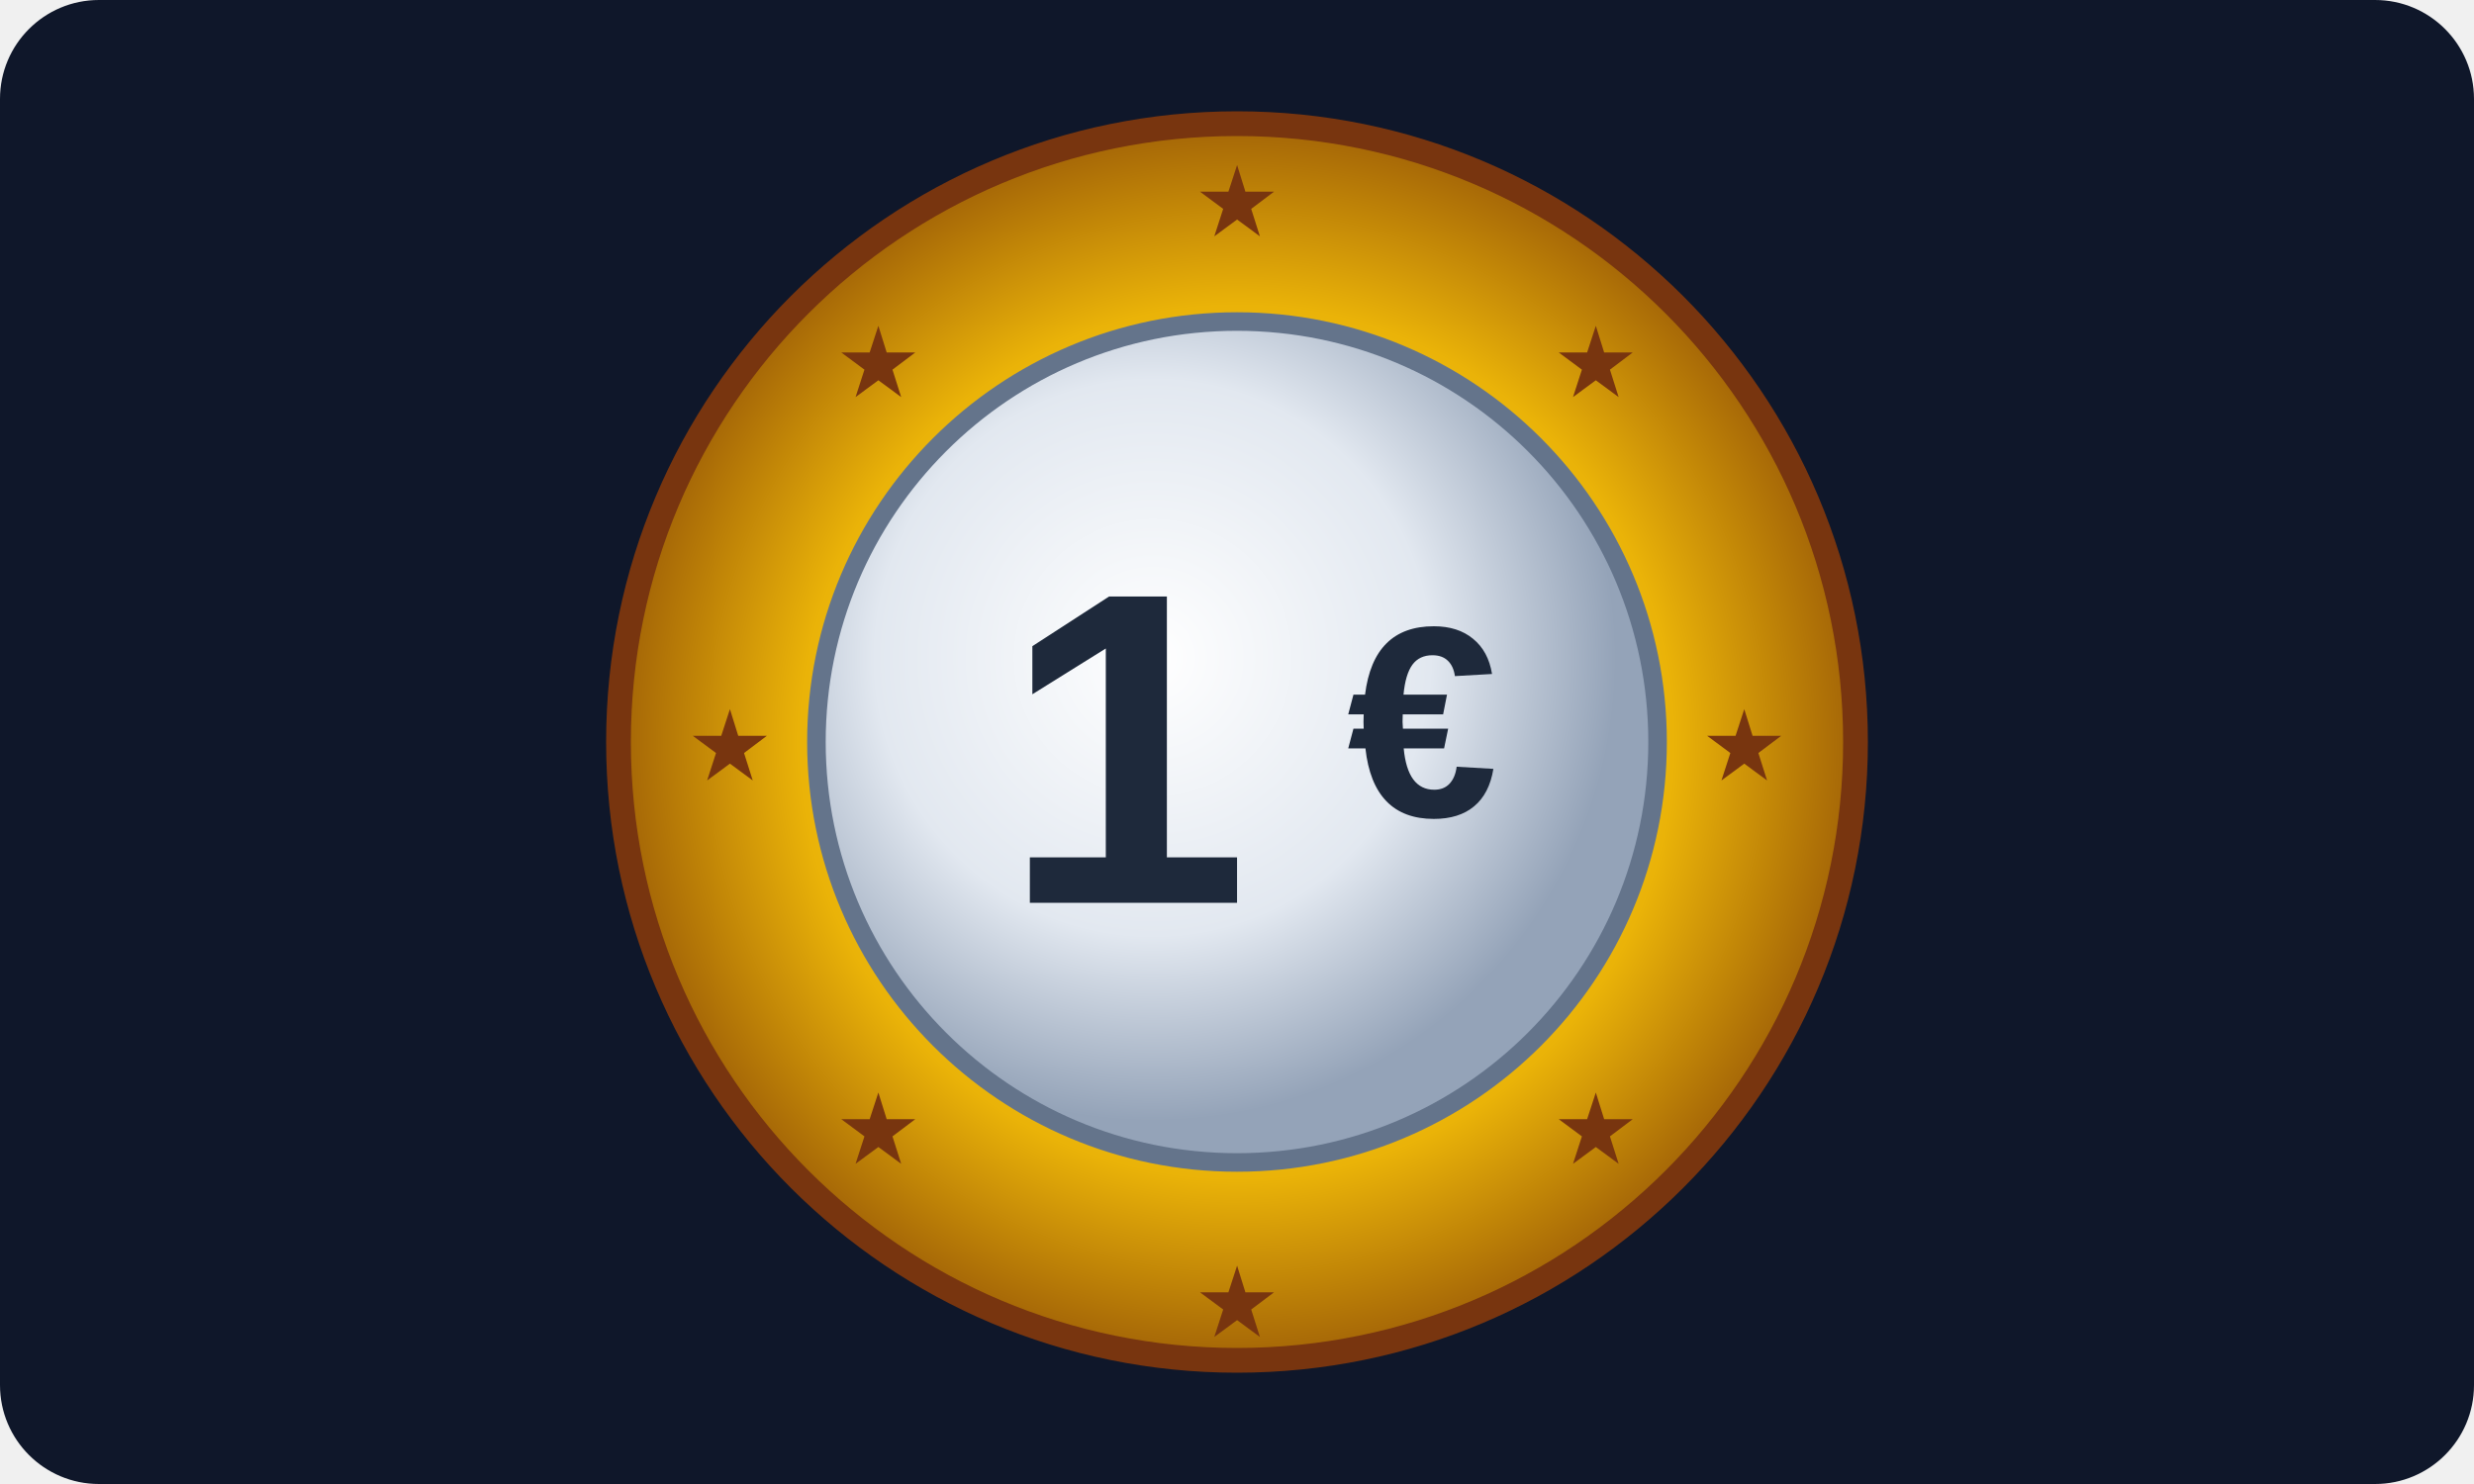
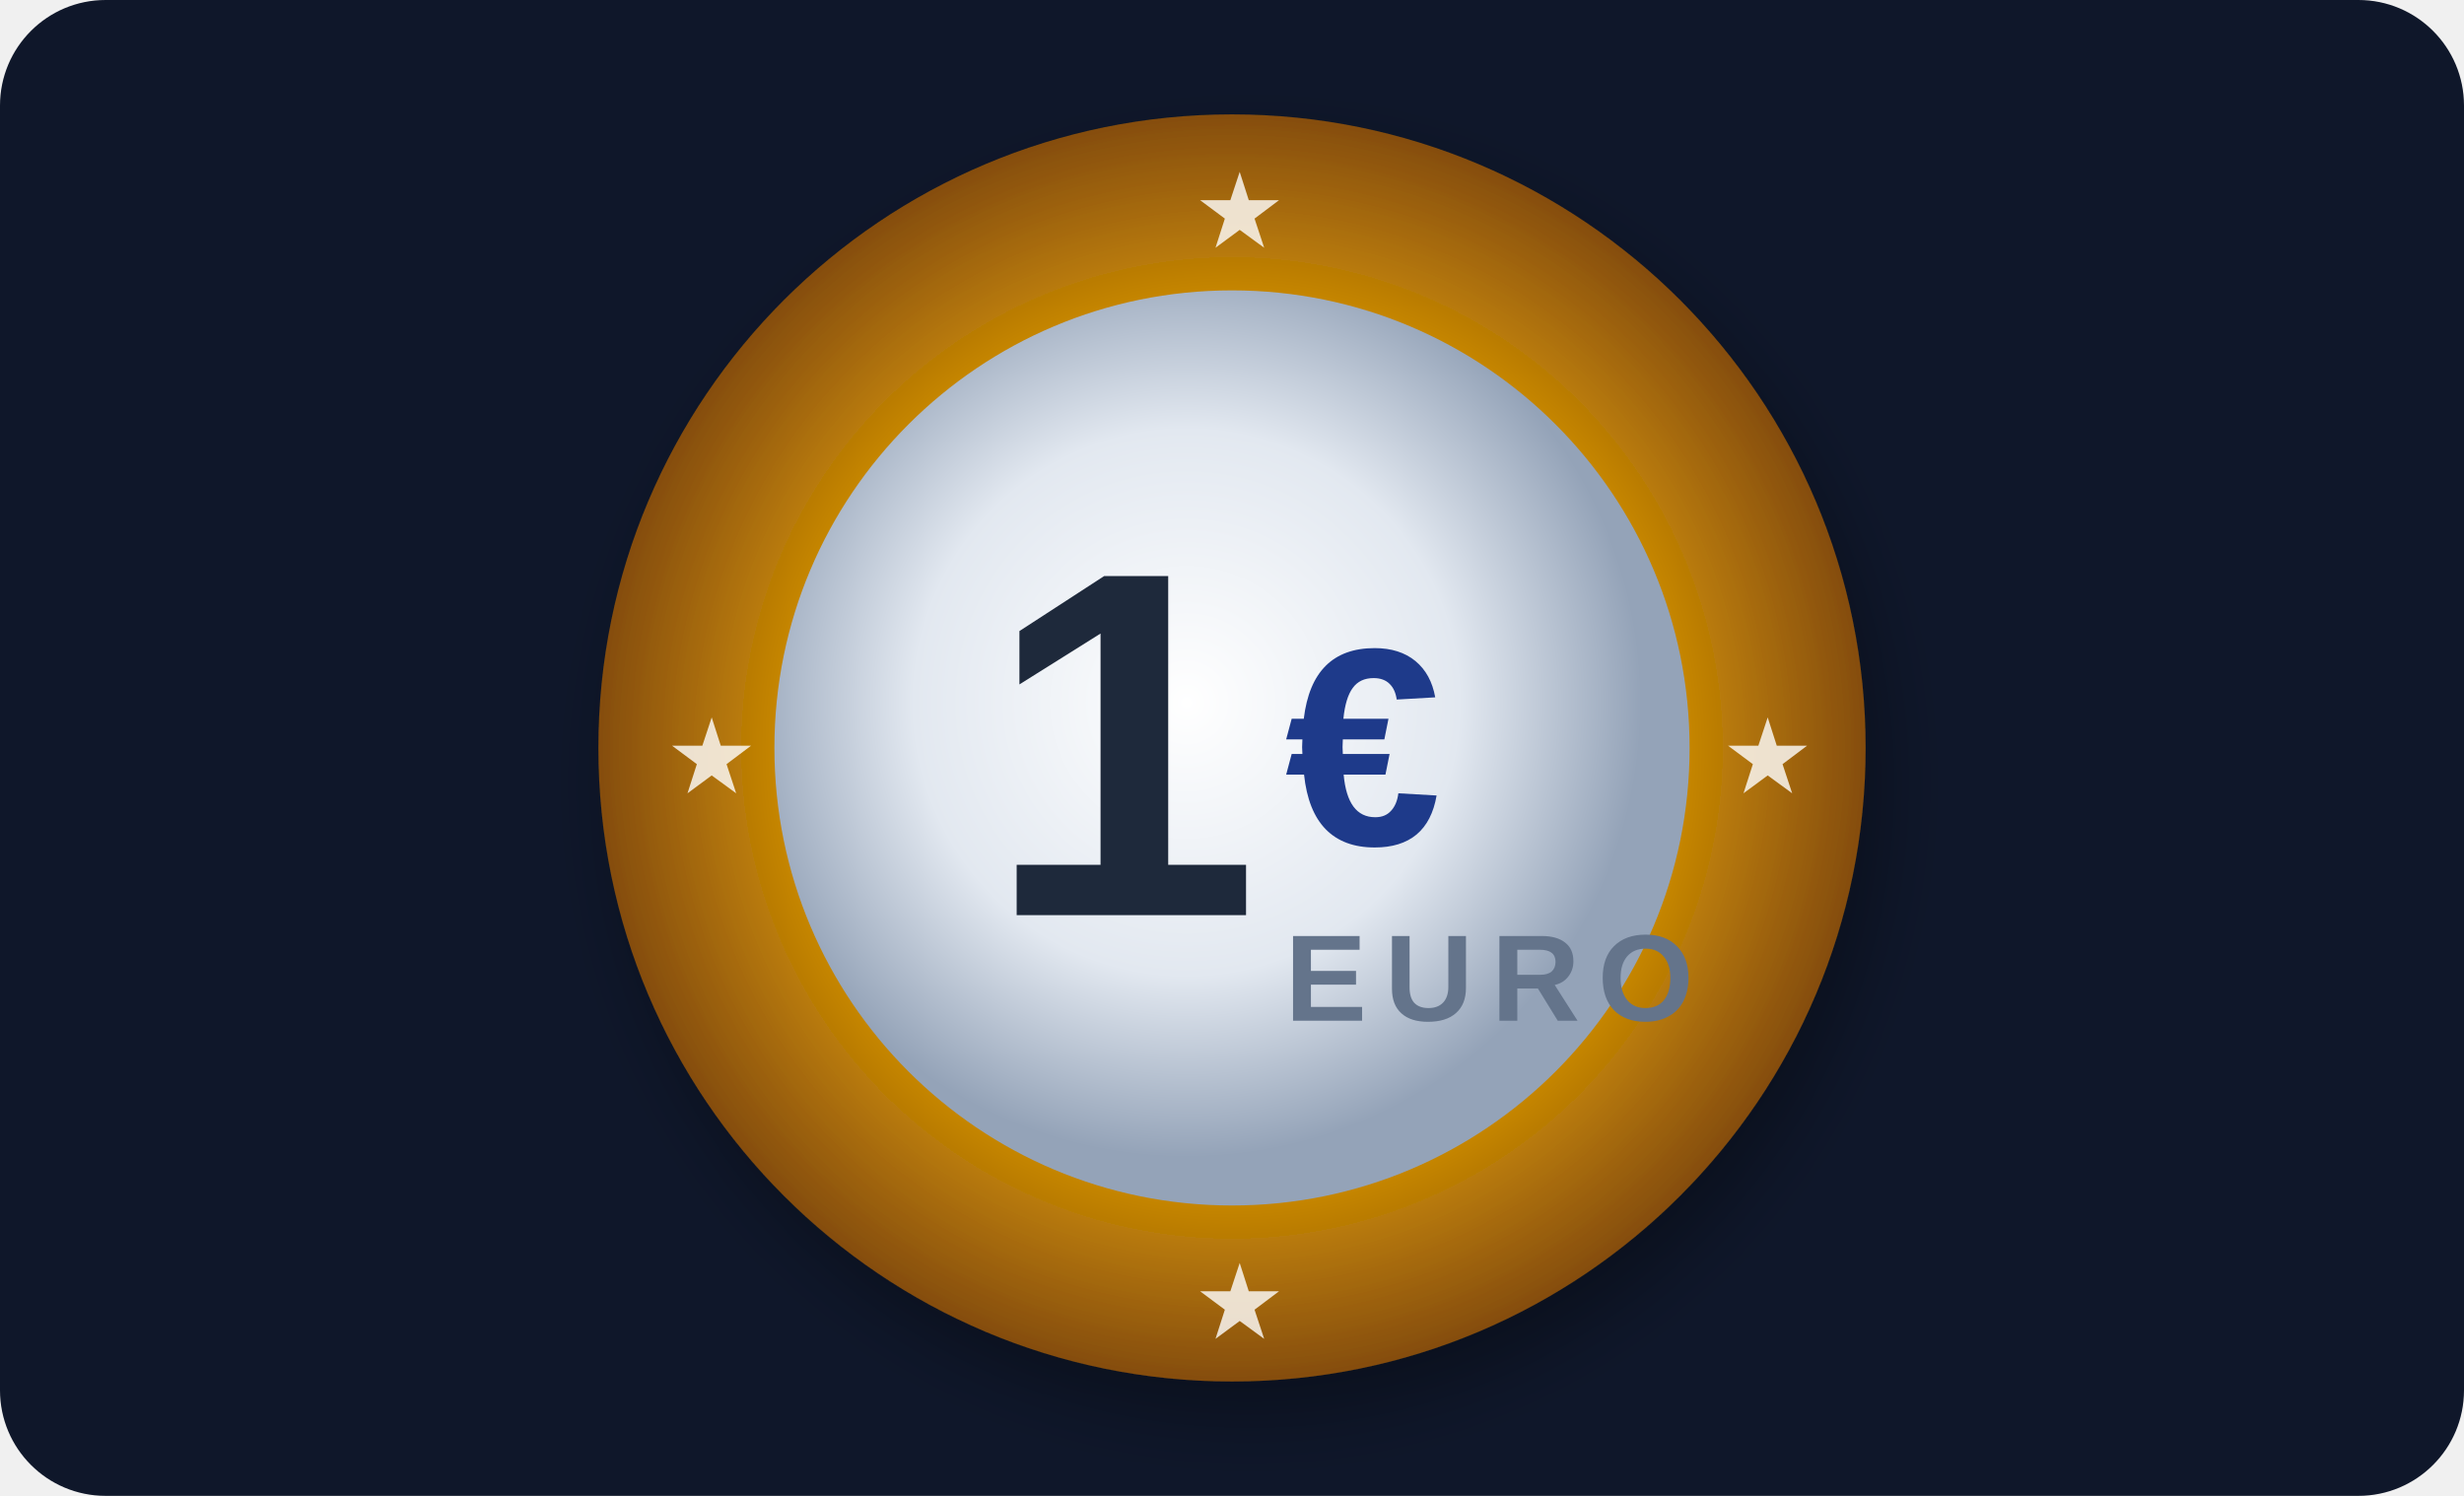
- <svg xmlns="http://www.w3.org/2000/svg" viewBox="0 0 200 120" width="100%" height="100%">
+ <svg xmlns="http://www.w3.org/2000/svg" viewBox="0 0 140 85" width="140" height="85">
  <defs>
-     <radialGradient id="goldRing" cx="50%" cy="50%" r="50%">
+     <radialGradient id="outerRing" cx="50%" cy="50%" r="50%">
      <stop offset="0%" stop-color="#fef08a" />
-       <stop offset="70%" stop-color="#eab308" />
-       <stop offset="100%" stop-color="#a16207" />
+       <stop offset="70%" stop-color="#ca8a04" />
+       <stop offset="100%" stop-color="#854d0e" />
    </radialGradient>
-     <radialGradient id="silverCenter" cx="40%" cy="40%" r="55%">
+     <radialGradient id="innerCore" cx="45%" cy="45%" r="50%">
      <stop offset="0%" stop-color="#ffffff" />
      <stop offset="60%" stop-color="#e2e8f0" />
      <stop offset="100%" stop-color="#94a3b8" />
    </radialGradient>
+     <filter id="shadow" x="-10%" y="-10%" width="120%" height="120%">
+       <feDropShadow dx="1" dy="2" stdDeviation="2" flood-opacity="0.3" />
+     </filter>
  </defs>
-   <rect width="200" height="120" rx="8" fill="#0f172a" />
-   <circle cx="100" cy="60" r="50" fill="url(#goldRing)" stroke="#78350f" stroke-width="2" />
-   <circle cx="100" cy="60" r="34" fill="url(#silverCenter)" stroke="#64748b" stroke-width="1.5" />
-   <g fill="#78350f" font-size="8" text-anchor="middle">
-     <text x="100" y="19">★</text>
-     <text x="100" y="108">★</text>
-     <text x="59" y="63">★</text>
-     <text x="141" y="63">★</text>
-     <text x="71" y="32">★</text>
-     <text x="129" y="32">★</text>
-     <text x="71" y="94">★</text>
-     <text x="129" y="94">★</text>
+   <rect width="140" height="85" rx="6" fill="#0f172a" />
+   <circle cx="70" cy="42.5" r="36" fill="url(#outerRing)" filter="url(#shadow)" />
+   <circle cx="70" cy="42.5" r="26" fill="url(#innerCore)" />
+   <g fill="#ffffff" opacity="0.8" font-size="6">
+     <text x="68" y="14">★</text>
+     <text x="68" y="76">★</text>
+     <text x="38" y="45">★</text>
+     <text x="98" y="45">★</text>
  </g>
-   <text x="91" y="73" font-family="Arial, Helvetica, sans-serif" font-size="36" font-weight="900" fill="#1e293b" text-anchor="middle">1</text>
-   <text x="115" y="66" font-family="Arial, Helvetica, sans-serif" font-size="22" font-weight="900" fill="#1e293b" text-anchor="middle">€</text>
+   <text x="56" y="52" font-family="-apple-system, Arial, sans-serif" font-weight="900" font-size="28" fill="#1e293b">1</text>
+   <text x="73" y="48" font-family="-apple-system, Arial, sans-serif" font-weight="900" font-size="16" fill="#1e3a8a">€</text>
+   <text x="73" y="58" font-family="-apple-system, Arial, sans-serif" font-weight="800" font-size="7" fill="#64748b" letter-spacing="1">EURO</text>
</svg>
